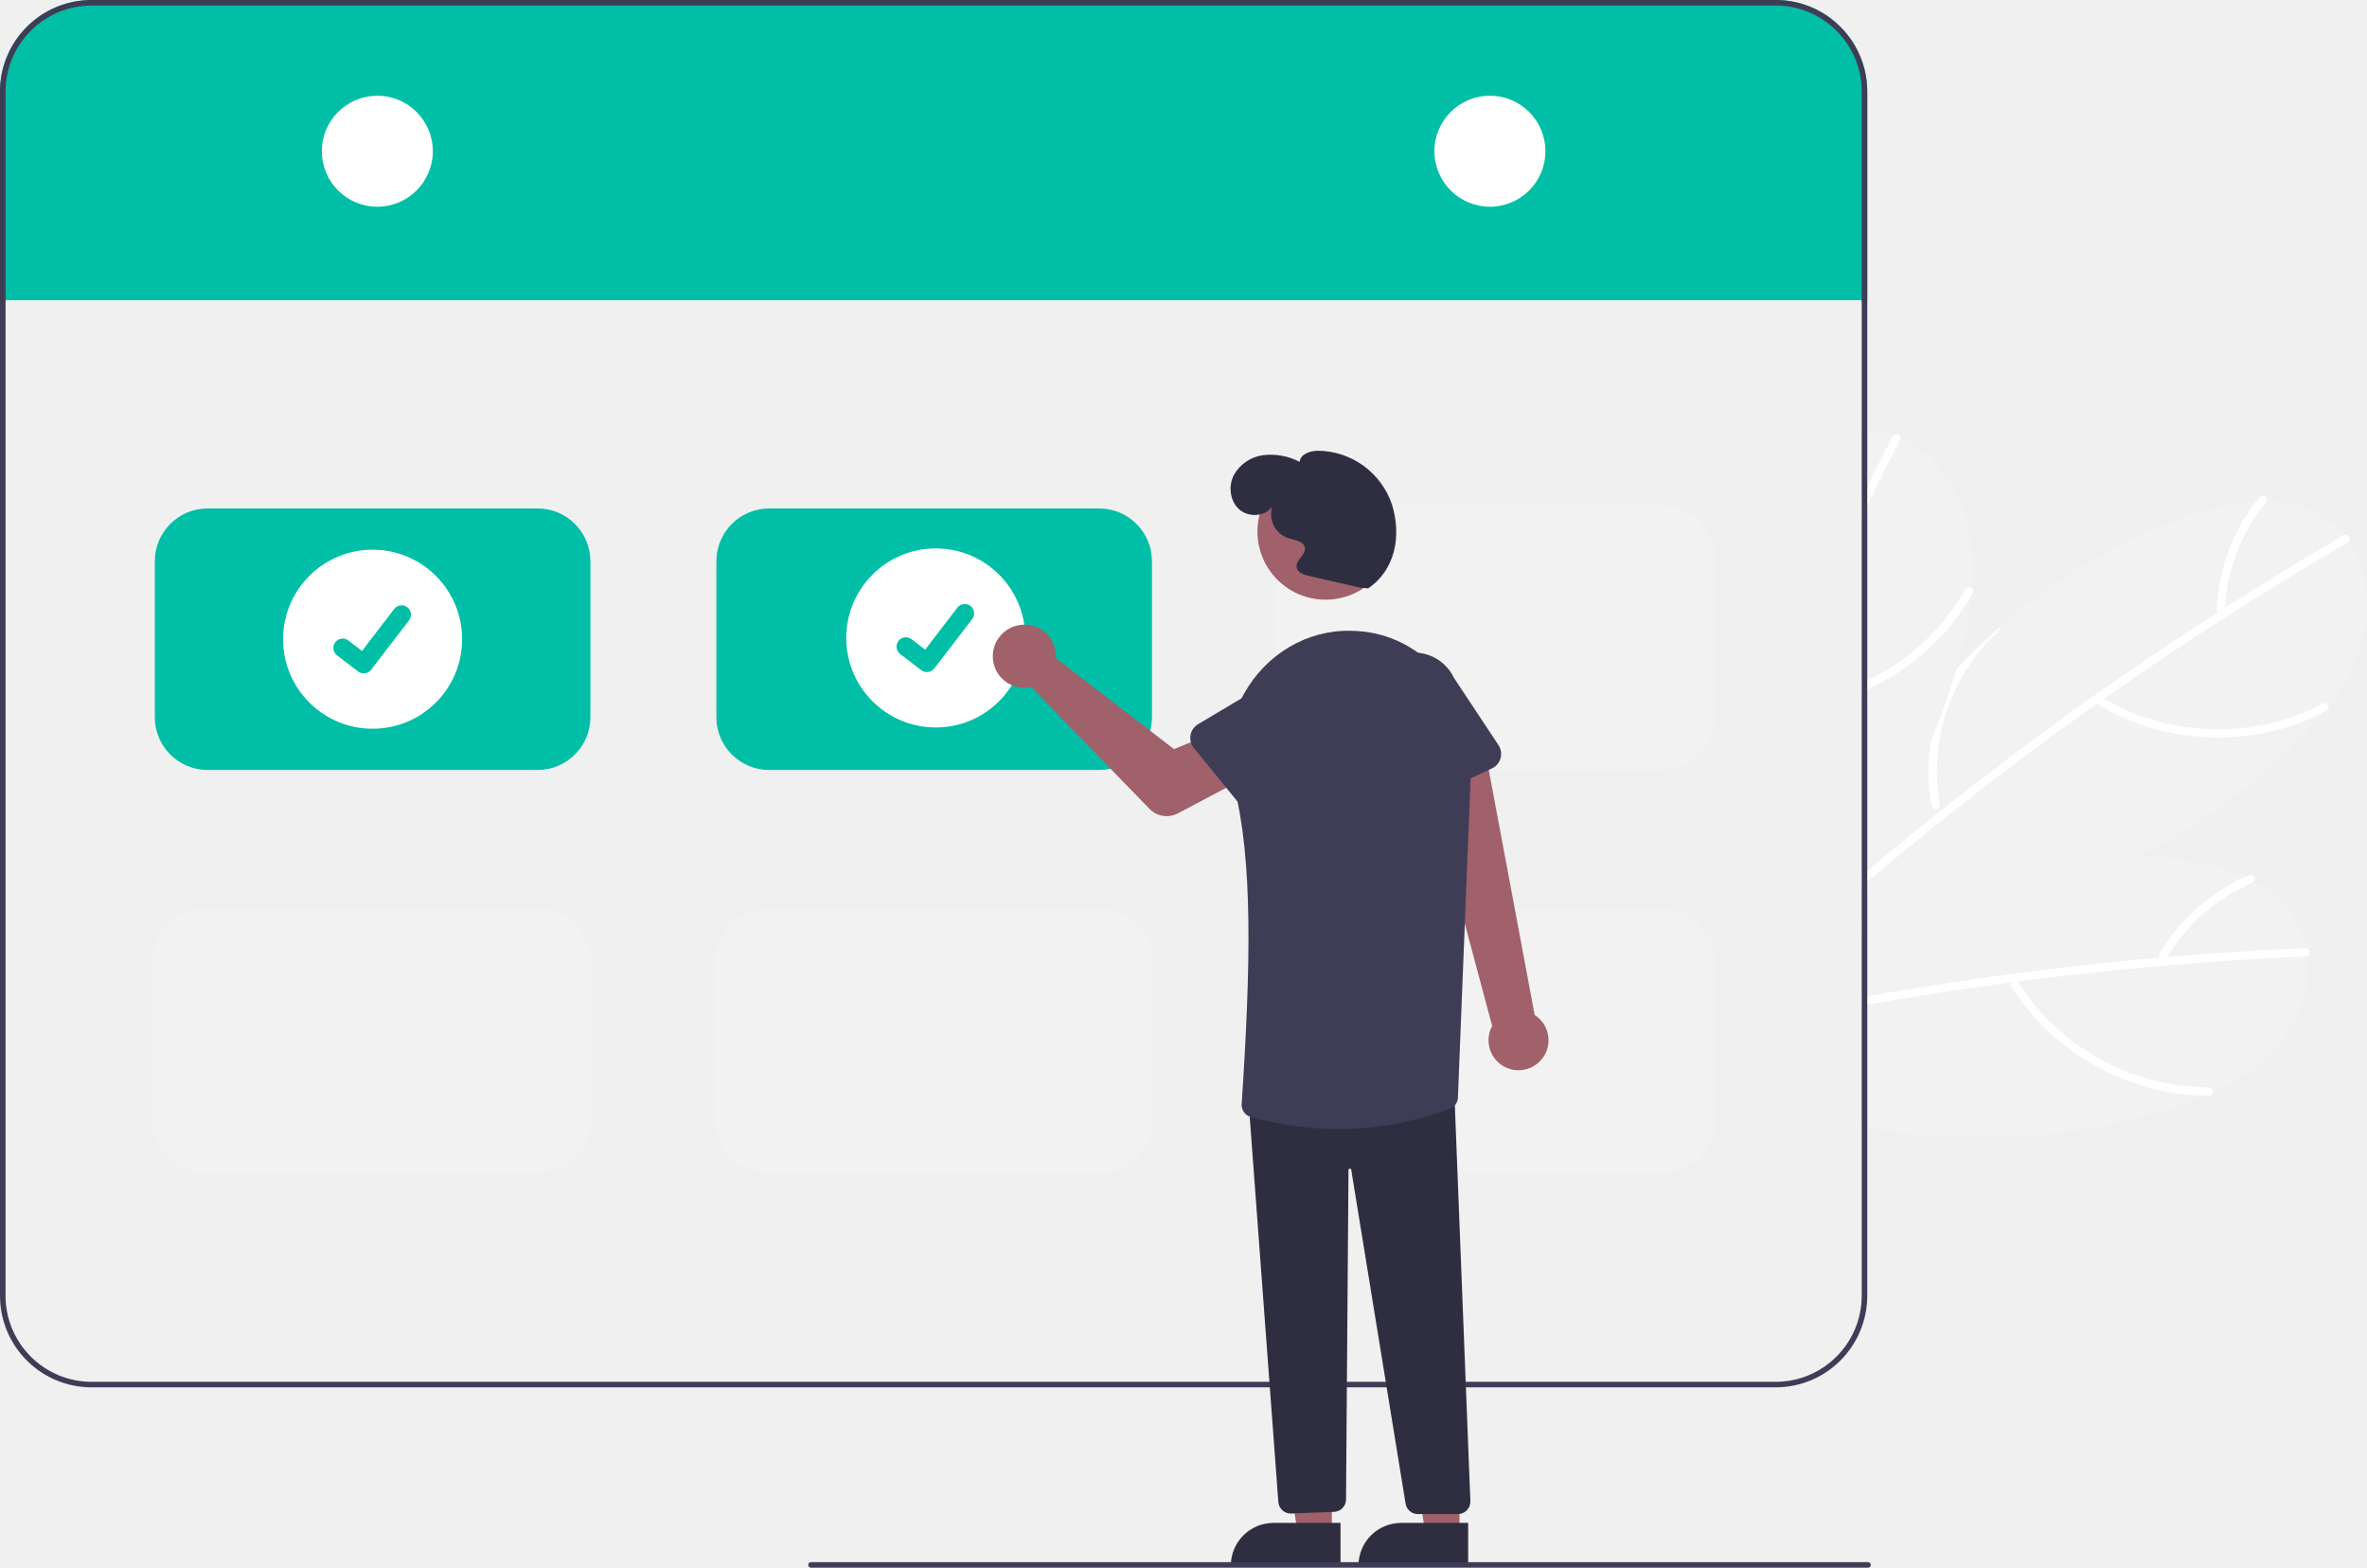
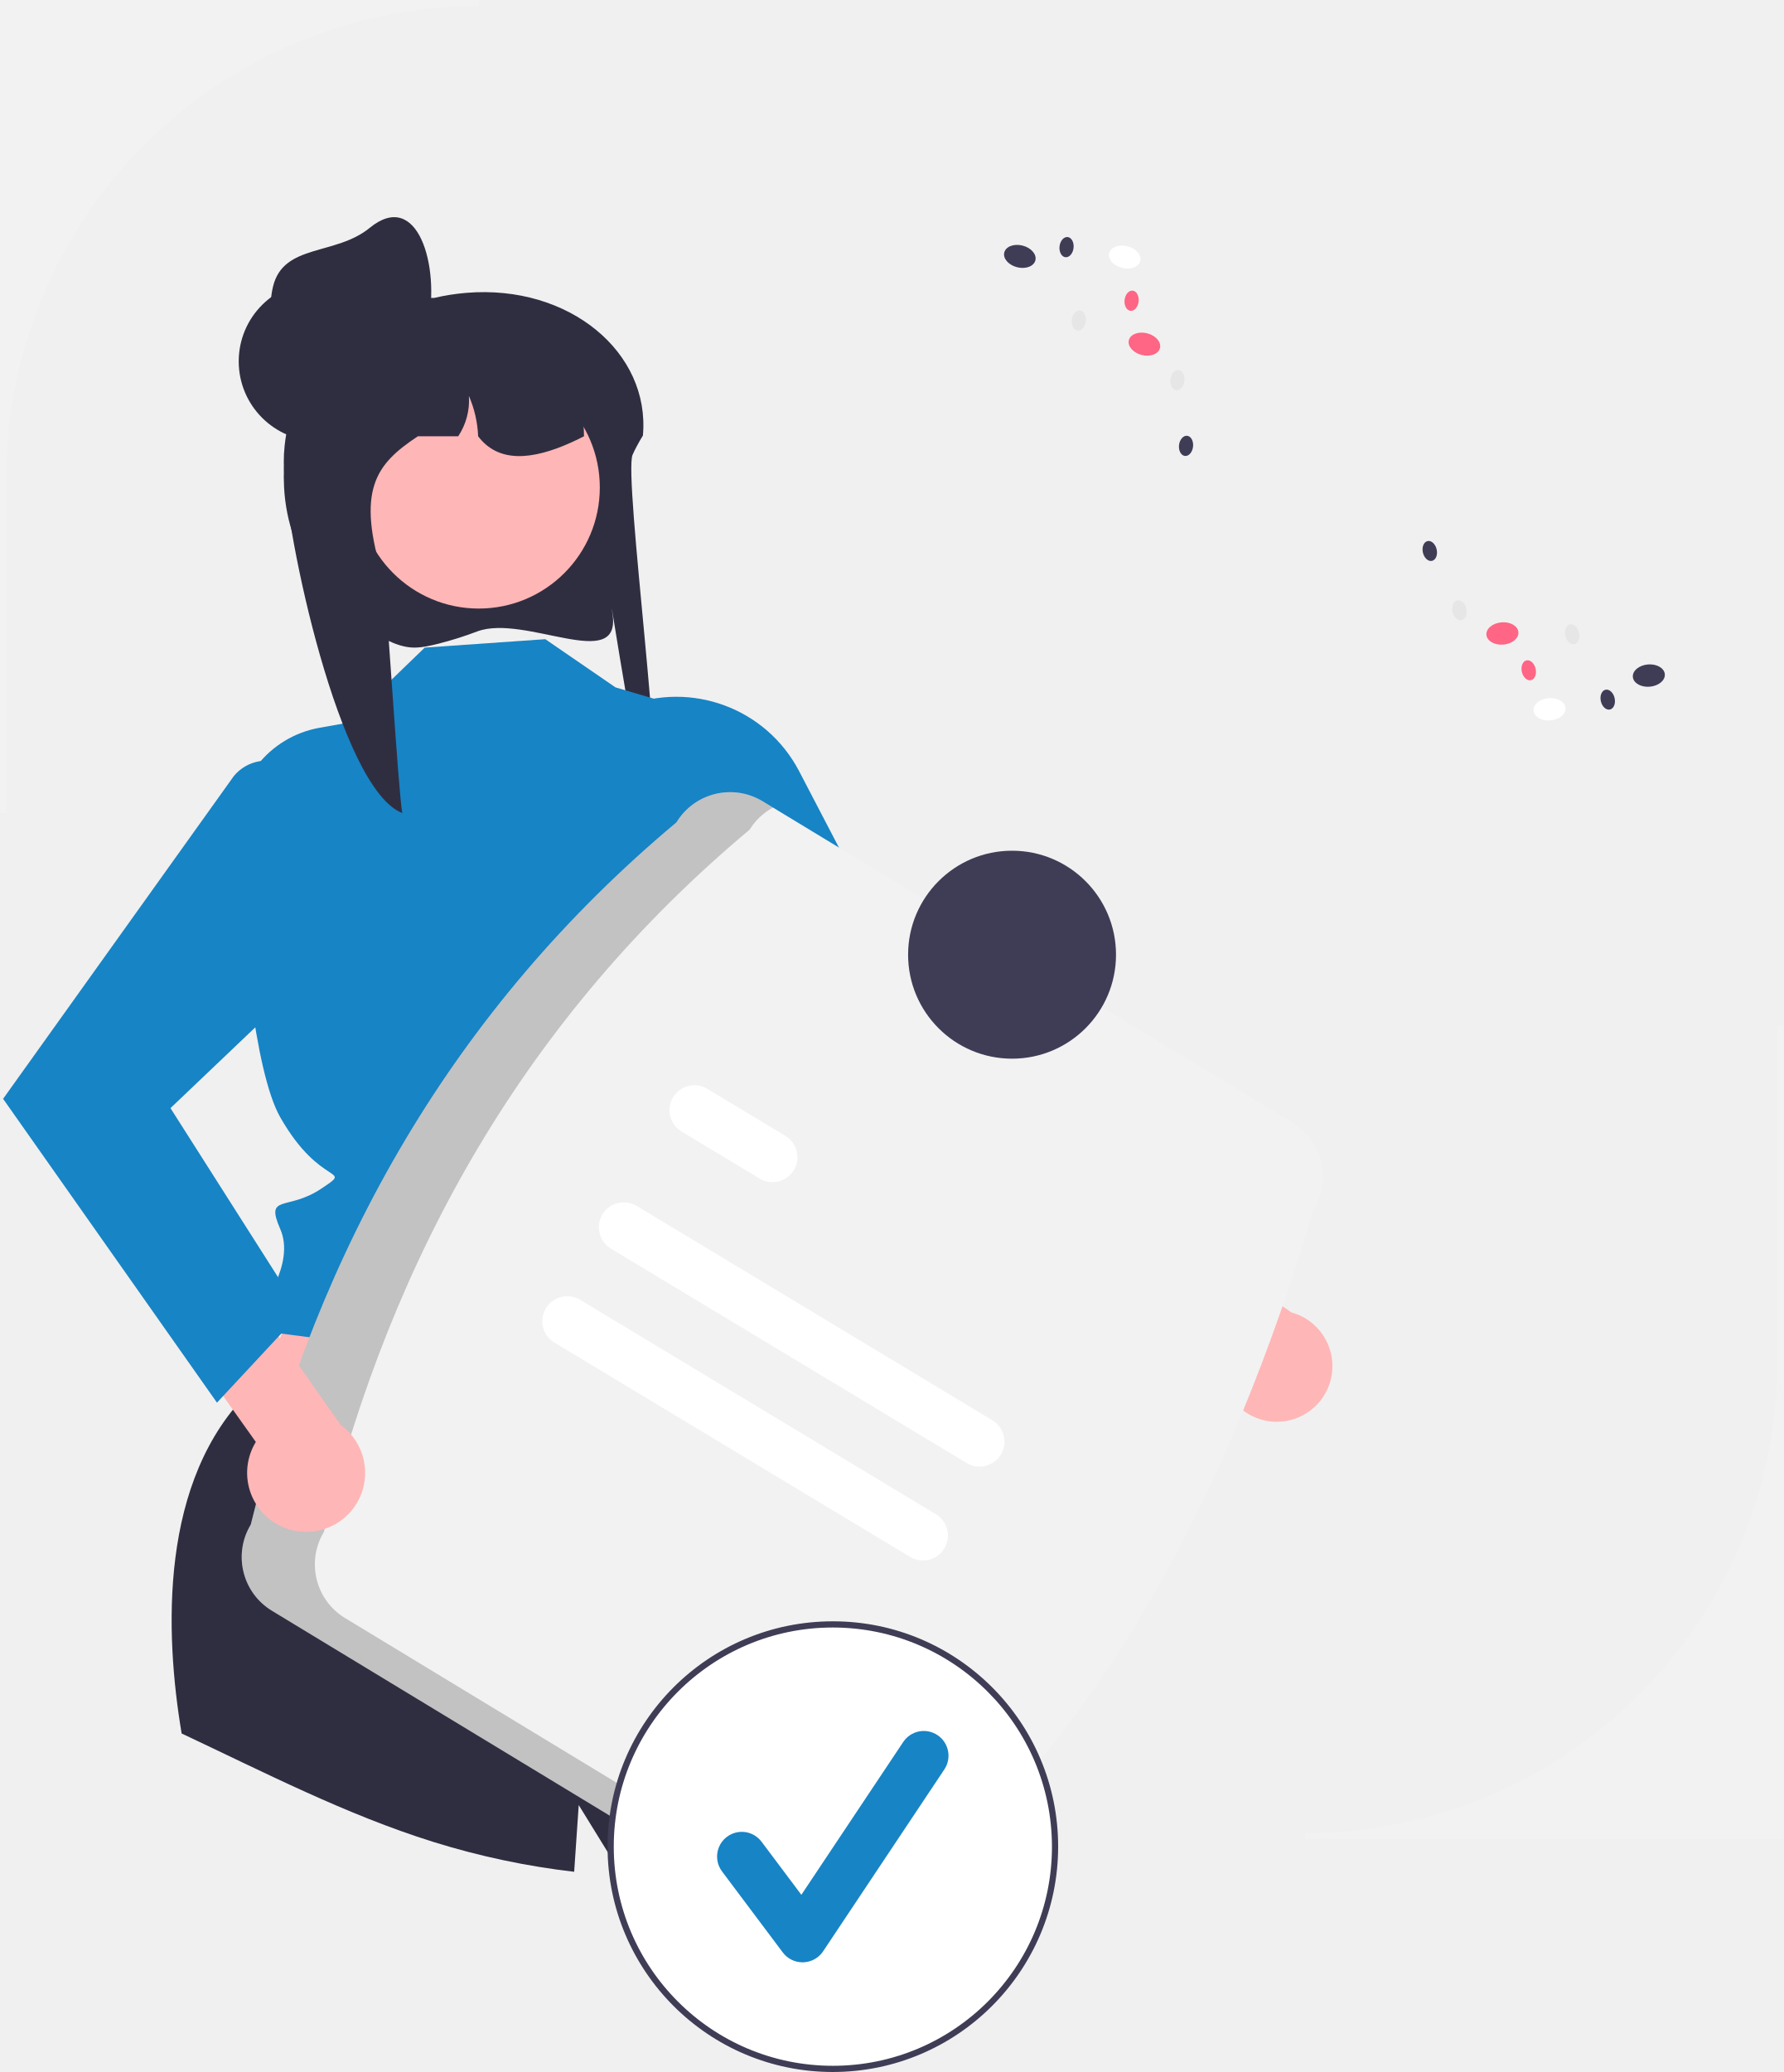
- <svg xmlns="http://www.w3.org/2000/svg" data-name="Layer 1" width="853.117" height="565" viewBox="0 0 853.117 565">
-   <path d="M993.211,545.61c-6.16,6.73-13.8,11.74-22.09,15.63h-.01c-.78.37-1.56.73-2.35,1.07h-.01l-.01.01-.01-.01h-.01a.01.01,0,0,1-.01.01H968.701l-.01-.01c-.01.01-.01.01-.02,0l-.01.01-.01-.01h-.01c-.01.01-.01.01-.02,0h-.01a139.774,139.774,0,0,1-17.06,6.1,236.651,236.651,0,0,1-105.11,5.49c-.67-.12-1.33-.24-2-.36V492.43c.66-.28,1.33-.56,2-.83q6.555-2.715,13.27-4.99,9.66-3.3,19.59-5.66a212.167,212.167,0,0,1,66.04-5.34q6.045.45,12.06,1.3c8.39,1.17,17.19,3.21,24.93,6.75h.01c1.13.53,2.24,1.08,3.34,1.67,6.88,3.73,12.68,8.86,16.22,15.89a30.573,30.573,0,0,1,2.72,7.99v.02c.2.96.34,1.93.45,2.89C1006.331,523.96,1001.421,536.63,993.211,545.61Z" transform="translate(-173.4413 -167.5)" fill="#f2f2f2" />
-   <path d="M1005.071,512.12a1.358,1.358,0,0,1-.3.04q-25.695,1.125-51.32,3.34h-.03c-.07.01-.13.01-.2.02Q926.911,517.8,900.711,521.23c-.74.1-1.47.2-2.2.29q-18.119,2.415-36.17,5.36-7.965,1.305-15.9,2.72c-.67.12-1.33.23-2,.36v-3.03c.67-.13,1.34-.24,2-.36q26.43-4.68,53.04-8.17,6.69-.9,13.4-1.7,19.38-2.34,38.82-4.04c.95-.08,1.89-.16,2.84-.24q24.885-2.115,49.84-3.21a.939.939,0,0,1,.24.02C1006.222,509.37,1006.561,511.77,1005.071,512.12Z" transform="translate(-173.4413 -167.5)" fill="#fff" />
-   <path d="M969.497,559.363c-21.34.157-42.364-8.892-57.458-23.869a77.826,77.826,0,0,1-11.184-14.07c-1.017-1.632-3.398.168-2.389,1.785,11.723,18.8,31.25,32.193,52.778,37.117a80.811,80.811,0,0,0,18.636,1.994c1.914-.014,1.517-2.972-.384-2.958Z" transform="translate(-173.4413 -167.5)" fill="#fff" />
-   <path d="M879.301,480.95a1.692,1.692,0,0,1-1.25,1.13,65.22,65.22,0,0,0-14.08,5.5,68.406,68.406,0,0,0-17.53,13.25c-.27.27-.53.54-.78.82-.42.44-.82.89-1.22,1.35v-4.36c.64-.68,1.31-1.35,2-1.99a71.912,71.912,0,0,1,13.27-10.04Q869.371,483.31,879.301,480.95Z" transform="translate(-173.4413 -167.5)" fill="#fff" />
-   <path d="M984.1,482.872a69.402,69.402,0,0,0-32.422,28.586,1.5,1.5,0,0,0,.793,1.954,1.528,1.528,0,0,0,1.954-.793A66.049,66.049,0,0,1,985.221,485.635c1.765-.754.648-3.519-1.121-2.763Z" transform="translate(-173.4413 -167.5)" fill="#fff" />
-   <path d="M1025.021,397.94c-2.32,8.82-6.77,16.81-12.3,24.1l-.01.01c-.51.68-1.04,1.37-1.59,2.03v.01a139.271,139.271,0,0,1-12.41,13.39,233.429,233.429,0,0,1-53.37,38.13c-30.67,16.02-64.95,25.49-98.9,26.03-.26.01-.52.01-.78.01-.41.01-.82.01-1.22.01V456.21c.65-1.24,1.32-2.48,2-3.71a219.524,219.524,0,0,1,32.03-43.82c.3-.33.61-.66.92-.98q7.02-7.41,14.72-14.11a210.819,210.819,0,0,1,67.29-39.85c7.97-2.86,16.71-5.15,25.21-5.6,1.25-.07,2.49-.1,3.74-.09,7.83.11,15.34,1.96,21.75,6.54a30.999,30.999,0,0,1,6.12,5.81c.62.77,1.19,1.56,1.74,2.37v.01C1026.581,372.68,1028.121,386.17,1025.021,397.94Z" transform="translate(-173.4413 -167.5)" fill="#f2f2f2" />
-   <path d="M1019.961,362.77v.01a1.461,1.461,0,0,1-.24.17q-22.2,12.915-43.84,26.77c-.02.01-.03.02-.05.03a1.739,1.739,0,0,1-.18.11q-22.245,14.25-43.86,29.46c-.6.42-1.21.85-1.82,1.28q-14.925,10.545-29.54,21.54-27.601,20.79-53.99,43.12c-.67.56-1.33,1.13-2,1.7v-3.89c.66-.57,1.33-1.14,2-1.7q10.11-8.535,20.4-16.83c2.05-1.65,4.11-3.3,6.17-4.93q27.45-21.855,56.13-42.08h.01q5.64-3.975,11.3-7.88,16.08-11.07,32.521-21.61c.79-.51,1.59-1.02,2.39-1.53q21.045-13.44,42.64-26a1.489,1.489,0,0,1,.22-.11C1019.722,359.8,1021.131,361.78,1019.961,362.77Z" transform="translate(-173.4413 -167.5)" fill="#fff" />
-   <path d="M1010.409,421.133c-18.825,10.052-41.646,11.805-61.97,5.553a77.827,77.827,0,0,1-16.44-7.265c-1.659-.972-2.931,1.727-1.286,2.691,19.114,11.203,42.628,13.993,63.98,8.353a80.812,80.812,0,0,0,17.43-6.891c1.688-.901-.037-3.336-1.713-2.441Z" transform="translate(-173.4413 -167.5)" fill="#fff" />
-   <path d="M869.562,457.722a68.553,68.553,0,0,1-.952-15.869,72.319,72.319,0,0,1,10.781-34.151q7.028-7.407,14.723-14.112a1.705,1.705,0,0,1-.586,1.585,65.451,65.451,0,0,0-9.912,11.408,69.122,69.122,0,0,0-11.082,50.892,1.212,1.212,0,0,1-.314,1.143A1.625,1.625,0,0,1,869.562,457.722Z" transform="translate(-173.4413 -167.5)" fill="#fff" />
-   <path d="M987.809,346.612a69.402,69.402,0,0,0-15.433,40.375,1.5,1.5,0,0,0,1.61,1.362,1.528,1.528,0,0,0,1.362-1.61,66.048,66.048,0,0,1,14.737-38.201c1.213-1.488-1.061-3.417-2.276-1.926Z" transform="translate(-173.4413 -167.5)" fill="#fff" />
-   <path d="M884.251,379.47v.01c-.07.86-.15,1.71-.24,2.56v.02a141.299,141.299,0,0,1-3.25,17.96c-.7,2.9-1.46,5.78-2.29,8.66-.1.37-.21.74-.32,1.1v.01a229.523,229.523,0,0,1-8.74,24.65,238.918,238.918,0,0,1-22.97,42.22c-.65.97-1.32,1.94-2,2.9V322.96c.67-.04,1.33-.04,2-.02q.48,0,.96.03a30.322,30.322,0,0,1,8.28,1.61c.94.31,1.85.66,2.75,1.05,10.91,4.78,19.48,15.32,23.2,26.91C884.421,361.22,884.981,370.35,884.251,379.47Z" transform="translate(-173.4413 -167.5)" fill="#f2f2f2" />
-   <path d="M858.432,325.63a1.076,1.076,0,0,1-.11.28q-6.075,11.805-11.88,23.73c-.67,1.37-1.34,2.75-2,4.12v-6.8q.99-2.04,2-4.08,4.485-9.09,9.12-18.1a1.304,1.304,0,0,1,.12-.2C856.601,323.26,858.881,324.16,858.432,325.63Z" transform="translate(-173.4413 -167.5)" fill="#fff" />
-   <path d="M884.571,381.08c-.18.32-.36.64-.56.96a79.816,79.816,0,0,1-10.42,14.24,85.916,85.916,0,0,1-27.15,19.77c-.66.32-1.33.62-2,.9V413.7c.67-.3,1.34-.61,2-.93a80.866,80.866,0,0,0,35.37-32.82,1.645,1.645,0,0,1,2.44-.47A1.153,1.153,0,0,1,884.571,381.08Z" transform="translate(-173.4413 -167.5)" fill="#fff" />
-   <path d="M846.441,200.5v76h-2v-.81h-669v.81h-2v-76a33.032,33.032,0,0,1,33-33h607A33.032,33.032,0,0,1,846.441,200.5Z" transform="translate(-173.4413 -167.5)" fill="#00bfa6" />
-   <path d="M813.441,167.5h-607a33.032,33.032,0,0,0-33,33v434a33.032,33.032,0,0,0,33,33h607a33.032,33.032,0,0,0,33-33v-434A33.032,33.032,0,0,0,813.441,167.5Zm31,467a31.04,31.04,0,0,1-31,31h-607a31.04,31.04,0,0,1-31-31v-434a31.04,31.04,0,0,1,31-31h607a31.04,31.04,0,0,1,31,31Z" transform="translate(-173.4413 -167.5)" fill="#3f3d56" />
-   <circle cx="136" cy="54.5" r="20" fill="#fff" />
-   <circle cx="537" cy="54.5" r="20" fill="#fff" />
-   <path d="M367.226,445.002H248.25a19.033,19.033,0,0,1-19.011-19.011V369.758a19.033,19.033,0,0,1,19.011-19.011H367.226a19.033,19.033,0,0,1,19.011,19.011v56.233A19.033,19.033,0,0,1,367.226,445.002Z" transform="translate(-173.4413 -167.5)" fill="#00bfa6" />
-   <path d="M569.624,445.002H450.648a19.033,19.033,0,0,1-19.011-19.011V369.758a19.033,19.033,0,0,1,19.011-19.011H569.624a19.033,19.033,0,0,1,19.011,19.011v56.233A19.033,19.033,0,0,1,569.624,445.002Z" transform="translate(-173.4413 -167.5)" fill="#00bfa6" />
-   <path d="M569.624,590.293H450.648a19.61,19.61,0,0,1-19.588-19.588V514.473A19.61,19.61,0,0,1,450.648,494.885H569.624A19.61,19.61,0,0,1,589.212,514.473v56.233A19.61,19.61,0,0,1,569.624,590.293Z" transform="translate(-173.4413 -167.5)" fill="#f2f2f2" />
-   <path d="M366.836,590.293H247.86A19.61,19.61,0,0,1,228.272,570.706V514.473A19.61,19.61,0,0,1,247.86,494.885H366.836a19.61,19.61,0,0,1,19.588,19.588v56.233A19.61,19.61,0,0,1,366.836,590.293Z" transform="translate(-173.4413 -167.5)" fill="#f2f2f2" />
-   <path d="M772.023,590.293H653.047a19.61,19.61,0,0,1-19.588-19.588V514.473A19.61,19.61,0,0,1,653.047,494.885H772.023a19.61,19.61,0,0,1,19.588,19.588v56.233A19.61,19.61,0,0,1,772.023,590.293Z" transform="translate(-173.4413 -167.5)" fill="#f2f2f2" />
-   <path d="M772.023,445.115H653.047a19.61,19.61,0,0,1-19.588-19.588V369.294a19.61,19.61,0,0,1,19.588-19.588H772.023a19.61,19.61,0,0,1,19.588,19.588v56.233A19.61,19.61,0,0,1,772.023,445.115Z" transform="translate(-173.4413 -167.5)" fill="#f2f2f2" />
-   <circle cx="134.297" cy="230.374" r="32.262" fill="#fff" />
-   <path d="M304.54,410.181a3.346,3.346,0,0,1-2.013-.669l-.036-.027-7.582-5.805a3.368,3.368,0,1,1,4.097-5.348l4.911,3.766,11.605-15.135a3.368,3.368,0,0,1,4.723-.623l-.072.098.074-.097a3.372,3.372,0,0,1,.623,4.723l-13.65,17.802A3.37,3.37,0,0,1,304.54,410.181Z" transform="translate(-173.4413 -167.5)" fill="#00bfa6" />
-   <circle cx="337.271" cy="229.911" r="32.262" fill="#fff" />
-   <path d="M507.515,409.718a3.346,3.346,0,0,1-2.013-.669l-.036-.027-7.582-5.805a3.368,3.368,0,1,1,4.097-5.348l4.911,3.766,11.605-15.135a3.368,3.368,0,0,1,4.723-.623l-.072.098.074-.097a3.372,3.372,0,0,1,.623,4.723l-13.65,17.802A3.37,3.37,0,0,1,507.515,409.718Z" transform="translate(-173.4413 -167.5)" fill="#00bfa6" />
-   <path d="M728.754,549.65a10.743,10.743,0,0,0-2.183-16.327l-18.011-96.173-21.905,8.123,24.592,91.981a10.801,10.801,0,0,0,17.506,12.397Z" transform="translate(-173.4413 -167.5)" fill="#a0616a" />
-   <path d="M553.969,402.9a11.406,11.406,0,0,1,.022,1.796l42.59,32.78,12.078-4.96,9.867,17.249-20.528,10.858a8.67,8.67,0,0,1-10.277-1.627l-42.571-43.889a11.376,11.376,0,1,1,8.819-12.206Z" transform="translate(-173.4413 -167.5)" fill="#a0616a" />
-   <polygon points="480.028 552.849 467.769 552.849 461.936 515.561 480.031 515.562 480.028 552.849" fill="#a0616a" />
-   <path d="M656.596,732.233l-39.531-.001v-.5a15.386,15.386,0,0,1,15.386-15.386h.001l24.144.001Z" transform="translate(-173.4413 -167.5)" fill="#2f2e41" />
-   <polygon points="526.028 552.849 513.769 552.849 507.936 515.561 526.031 515.562 526.028 552.849" fill="#a0616a" />
-   <path d="M702.596,732.233l-39.531-.001v-.5a15.386,15.386,0,0,1,15.386-15.386h.001l24.144.001Z" transform="translate(-173.4413 -167.5)" fill="#2f2e41" />
-   <path d="M638.664,712.979a4.49,4.49,0,0,1-4.475-4.072L623.506,565.218l.505-.041,73.521-6.043.02.522L703.396,708.507a4.5,4.5,0,0,1-4.497,4.668H684.483a4.475,4.475,0,0,1-4.448-3.815L660.46,589.114a.5.5,0,0,0-.994.072L658.578,707.91a4.505,4.505,0,0,1-4.263,4.462l-15.409.601C638.825,712.977,638.744,712.979,638.664,712.979Z" transform="translate(-173.4413 -167.5)" fill="#2f2e41" />
-   <circle cx="477.772" cy="191.564" r="24.561" fill="#a0616a" />
-   <path d="M655.968,574.382a121.037,121.037,0,0,1-31.768-4.342,4.51,4.51,0,0,1-3.236-4.687c3.306-49.693,4.084-88.257-2.869-114.939-2.963-11.372-1.618-23.349,3.691-32.86,7.99-14.313,22.675-23.024,38.34-22.724h0q1.123.021,2.268.08c23.773,1.224,42.297,22.73,41.294,47.942l-4.782,120.168a4.44,4.44,0,0,1-2.815,4.044A114.245,114.245,0,0,1,655.968,574.382Z" transform="translate(-173.4413 -167.5)" fill="#3f3d56" />
-   <path d="M622.136,459.641l-18.398-22.544a5.761,5.761,0,0,1,1.514-8.592l24.921-14.85a16.001,16.001,0,0,1,20.16,24.853l-19.477,21.373a5.761,5.761,0,0,1-8.721-.239Z" transform="translate(-173.4413 -167.5)" fill="#3f3d56" />
-   <path d="M680.011,456.812a5.755,5.755,0,0,1-3.164-3.606l-8.282-27.705A16.001,16.001,0,0,1,697.509,411.849L713.525,436.037a5.761,5.761,0,0,1-2.361,8.399l-26.354,12.336A5.755,5.755,0,0,1,680.011,456.812Z" transform="translate(-173.4413 -167.5)" fill="#3f3d56" />
-   <path d="M663.35,379.217l-18.206-4.167c-1.878-.43-4.134-1.25-4.395-3.159-.35-2.565,3.341-4.352,3.001-6.919-.33-2.486-3.693-2.806-6.09-3.54a9.111,9.111,0,0,1-5.672-11.34c-2.594,3.656-8.522,3.969-11.887,1.007s-4.01-8.336-1.99-12.338a14.287,14.287,0,0,1,10.724-7.24,22.617,22.617,0,0,1,13.023,2.428c.267-2.833,3.804-3.982,6.65-4.007a28.431,28.431,0,0,1,26.643,19.446c3.492,11.252,1.156,23.586-8.614,30.17Z" transform="translate(-173.4413 -167.5)" fill="#2f2e41" />
-   <path d="M846.729,732.5h-381a1,1,0,1,1,0-2h381a1,1,0,1,1,0,2Z" transform="translate(-173.4413 -167.5)" fill="#3f3d56" />
+ <svg xmlns="http://www.w3.org/2000/svg" data-name="Layer 1" width="575.455" height="668.319" viewBox="0 0 575.455 668.319">
+   <path d="M887.728,709.088H733.272v-2h0A152.455,152.455,0,0,0,885.728,554.633V446.841h2Z" transform="translate(-312.2725 -115.8407)" fill="#f2f2f2" />
+   <path d="M466.29,319.488a114.228,114.228,0,0,1-12.558,3.971c-5.626,1.371-8.802,2.007-14.231-.101-.191-.074-.373-.147-.544-.219a57.679,57.679,0,0,1-35.105-52.299c-.027-.384-.027-.787-.027-1.18a56.192,56.192,0,0,1,.271-5.675,57.37,57.37,0,0,1,1.23-7.633l-.054-.01c-4.396-4.495-6.087-10.653-5.527-16.84A27.832,27.832,0,0,1,412.318,218.689a44.032,44.032,0,0,1,18.281-6.453,46.326,46.326,0,0,1,5.255-.305h16.499a71.282,71.282,0,0,1,10.357-1.633h.027c33.205-2.754,59.391,19.259,56.949,46.043-.018.03-.045.059-.063.089-.706,1.151-1.33,2.243-1.881,3.285-.534.974-.986,1.908-1.375,2.793-3.03,6.846,11.37,113.061,6.205,114.674-2.94.915-14.789-78.123-12.663-63.093C512.585,332.946,481.587,313.833,466.29,319.488Z" transform="translate(-312.2725 -115.8407)" fill="#2f2e41" />
+   <polygon points="204.039 395.654 250.068 493.714 73.005 475.781 109.966 381.645 204.039 395.654" fill="#ffb6b6" />
+   <path d="M608.711,708.101a257.909,257.909,0,0,1-95.64,12.81l-14.09-22.85s-.59,8.51-1.47,21.52a248.821,248.821,0,0,1-45.47-9.64c-28.11-8.79-54.46-22.41-81.17-34.97-5.41-32.25-7.44-81.98,22.47-110.93l160.99,29.5s25.83,19.32,18.92,26.24c-6.91,6.91-7.98,5.84-3.44,10.38,4.54,4.54,14.35,10.61,14.45,14.58C584.301,646.291,595.311,674.401,608.711,708.101Z" transform="translate(-312.2725 -115.8407)" fill="#2f2e41" />
+   <path d="M488.199,322.007l-38.895,2.714L424.165,349.013l-8.804,1.571A32.825,32.825,0,0,0,388.355,384.83c1.811,30.683,5.866,76.528,14.341,91.402,13.141,23.063,23.996,15.827,13.141,23.063s-18.142,1.55-13.141,12.986-6.758,26.105-6.758,26.105l-4.681,4.681,4.965,2.035L554.417,565.686s-13.679-61.502-5.124-76.61,29.296-60.777,10.785-78.646l-18.1-63.694-31.134-9.182Z" transform="translate(-312.2725 -115.8407)" fill="#1784c5" />
+   <path d="M723.647,574.429A17.981,17.981,0,0,1,706.566,553.024L632.36,502.768l8.854-23.943L728.914,539.159a17.956,17.956,0,0,1-5.267,35.27Z" transform="translate(-312.2725 -115.8407)" fill="#ffb6b6" />
+   <path d="M514.05,343.728l-10.783,4.27,57.522,112.344,119.079,81.168,17.165-29.011-90.644-78.294-36.29-69.598A44.665,44.665,0,0,0,514.05,343.728Z" transform="translate(-312.2725 -115.8407)" fill="#1784c5" />
+   <circle cx="154.455" cy="157.231" r="39.056" fill="#ffb6b6" />
+   <path d="M500.69,256.556c-.651.344-1.293.66-1.945.977-.678.326-1.357.651-2.044.959-13.07,5.925-23.717,6.585-30.175-1.936a36.169,36.169,0,0,0-2.976-13.007,20.903,20.903,0,0,1-3.446,13.007H447.097c-13.396,8.891-20.27,17.059-10.972,46.248.606,1.918,4.758,70.047,5.943,75.284-20.279-7.779-37.773-90.371-38.216-112.134-.027-.353-.027-.724-.027-1.085a47.554,47.554,0,0,1,.271-5.219,48.861,48.861,0,0,1,1.23-7.019l-.054-.009a18.331,18.331,0,0,1-5.527-15.486,44.664,44.664,0,0,1,12.41-11.126,79.196,79.196,0,0,1,13.586-5.102c.118-.027.217-.054.335-.081,1.429-.389,2.894-.742,4.36-1.049a81.869,81.869,0,0,1,9.145-1.384c.226-.009.443-.027.642-.027a6.853,6.853,0,0,1,3.491.959c.009,0,.009.009.027.009a6.89,6.89,0,0,1,3.356,5.861h14.491c.534,0,1.067.018,1.601.045,20.18.805,36.398,9.434,37.438,29.271C500.672,255.199,500.69,255.868,500.69,256.556Z" transform="translate(-312.2725 -115.8407)" fill="#2f2e41" />
+   <circle cx="102.747" cy="116.555" r="25.73" fill="#2f2e41" />
+   <path d="M450.344,220.495c-2.923,13.906-17.345,22.224-31.142,18.821a25.73,25.73,0,0,1-18.821-31.142c3.402-13.797,20.147-9.82,31.142-18.821C447.077,176.618,454.287,201.741,450.344,220.495Z" transform="translate(-312.2725 -115.8407)" fill="#2f2e41" />
+   <path d="M393.176,607.597c21.929-89.427,65.38-166.292,137.341-226.514a20.246,20.246,0,0,1,27.777-6.808L729.362,477.998a20.246,20.246,0,0,1,6.807,27.777c-27.466,91.762-68.605,171.388-137.341,226.514a20.245,20.245,0,0,1-27.777,6.808L399.984,635.374A20.246,20.246,0,0,1,393.176,607.597Z" transform="translate(-312.2725 -115.8407)" fill="#f2f2f2" />
+   <path d="M423.582,637.735a20.245,20.245,0,0,1-6.808-27.777c21.929-89.428,65.38-166.292,137.341-226.514a19.984,19.984,0,0,1,7.546-7.128l-3.366-2.041a20.246,20.246,0,0,0-27.777,6.807C458.556,441.305,415.105,518.169,393.176,607.597a20.245,20.245,0,0,0,6.808,27.777L571.052,739.097a20.156,20.156,0,0,0,20.232.32Z" transform="translate(-312.2725 -115.8407)" opacity="0.2" style="isolation:isolate" />
+   <path d="M624.201,587.772l-114.829-69.189a8.044,8.044,0,0,1,8.303-13.78l114.829,69.189a8.044,8.044,0,0,1-8.303,13.779Z" transform="translate(-312.2725 -115.8407)" fill="#fff" />
+   <path d="M557.401,496.021l-25.262-15.222a8.044,8.044,0,0,1,8.259-13.806l.043.026,25.262,15.222a8.044,8.044,0,0,1-8.303,13.779Z" transform="translate(-312.2725 -115.8407)" fill="#fff" />
+   <path d="M605.951,618.061l-114.829-69.189a8.044,8.044,0,0,1,8.286-13.79l.016.01,114.829,69.189a8.044,8.044,0,0,1-8.303,13.779Z" transform="translate(-312.2725 -115.8407)" fill="#fff" />
+   <circle cx="326.511" cy="307.935" r="33.539" fill="#3f3d56" />
+   <circle cx="268.698" cy="595.633" r="71.685" fill="#fff" />
+   <path d="M580.971,784.159a72.685,72.685,0,1,1,72.685-72.686A72.768,72.768,0,0,1,580.971,784.159Zm0-143.37a70.685,70.685,0,1,0,70.685,70.685A70.765,70.765,0,0,0,580.971,640.789Z" transform="translate(-312.2725 -115.8407)" fill="#3f3d56" />
+   <path d="M571.191,748.783a7.972,7.972,0,0,1-6.379-3.19L545.256,719.516a7.974,7.974,0,1,1,12.758-9.568l12.795,17.058,32.862-49.292a7.974,7.974,0,1,1,13.27,8.847L577.827,745.232a7.977,7.977,0,0,1-6.414,3.548C571.339,748.781,571.265,748.783,571.191,748.783Z" transform="translate(-312.2725 -115.8407)" fill="#1784c5" />
+   <ellipse cx="812.172" cy="344.619" rx="5.177" ry="3.601" transform="translate(-338.6792 -45.39552) rotate(-4.88719)" fill="#fff" />
+   <ellipse cx="844.222" cy="333.746" rx="5.177" ry="3.601" transform="translate(-337.6364 -42.70455) rotate(-4.88719)" fill="#3f3d56" />
+   <ellipse cx="796.979" cy="320.166" rx="5.177" ry="3.601" transform="translate(-336.6512 -46.77873) rotate(-4.88719)" fill="#ff6584" />
+   <ellipse cx="783.121" cy="312.684" rx="2.276" ry="3.272" transform="translate(-361.93 64.44338) rotate(-12.7322)" fill="#e6e6e6" />
+   <ellipse cx="773.549" cy="293.556" rx="2.276" ry="3.272" transform="translate(-357.9496 61.86343) rotate(-12.7322)" fill="#3f3d56" />
+   <ellipse cx="819.473" cy="320.419" rx="2.276" ry="3.272" transform="translate(-362.7407 72.64536) rotate(-12.7322)" fill="#e6e6e6" />
+   <ellipse cx="805.474" cy="332.04" rx="2.276" ry="3.272" transform="translate(-365.6462 69.84586) rotate(-12.7322)" fill="#ff6584" />
+   <ellipse cx="830.959" cy="341.505" rx="2.276" ry="3.272" transform="translate(-367.1057 75.69535) rotate(-12.7322)" fill="#3f3d56" />
+   <ellipse cx="675.135" cy="198.762" rx="3.601" ry="5.177" transform="translate(4.33932 688.5405) rotate(-75.77932)" fill="#fff" />
+   <ellipse cx="641.291" cy="198.544" rx="3.601" ry="5.177" transform="translate(-20.9789 655.5694) rotate(-75.77932)" fill="#3f3d56" />
+   <ellipse cx="681.486" cy="226.84" rx="3.601" ry="5.177" transform="translate(-18.0879 715.8777) rotate(-75.77932)" fill="#ff6584" />
+   <ellipse cx="692.131" cy="238.447" rx="3.272" ry="2.276" transform="translate(66.02744 783.9782) rotate(-83.62433)" fill="#e6e6e6" />
+   <ellipse cx="694.914" cy="259.655" rx="3.272" ry="2.276" transform="translate(47.42466 805.5966) rotate(-83.62433)" fill="#3f3d56" />
+   <ellipse cx="660.314" cy="219.239" rx="3.272" ry="2.276" transform="translate(56.83259 735.2825) rotate(-83.62433)" fill="#e6e6e6" />
+   <ellipse cx="677.346" cy="212.841" rx="3.272" ry="2.276" transform="translate(78.33185 746.5209) rotate(-83.62433)" fill="#ff6584" />
+   <ellipse cx="656.363" cy="195.554" rx="3.272" ry="2.276" transform="translate(76.85916 710.3015) rotate(-83.62433)" fill="#3f3d56" />
+   <path d="M314.272,378.088h-2V115.841H466.728v2h-0A152.455,152.455,0,0,0,314.272,270.296Z" transform="translate(-312.2725 -115.8407)" fill="#f2f2f2" />
+   <path d="M403.842,608.544a19.072,19.072,0,0,1-9.035-27.606l-55.105-77.461L357.38,482.968l64.777,92.48a19.046,19.046,0,0,1-18.314,33.096Z" transform="translate(-312.2725 -115.8407)" fill="#ffb6b6" />
+   <path d="M405.109,363.073h0a13.6,13.6,0,0,0-17.382,3.06L313.272,470.262l69,98,27-29-42-66,55.818-53.145A44.665,44.665,0,0,0,405.109,363.073Z" transform="translate(-312.2725 -115.8407)" fill="#1784c5" />
</svg>
